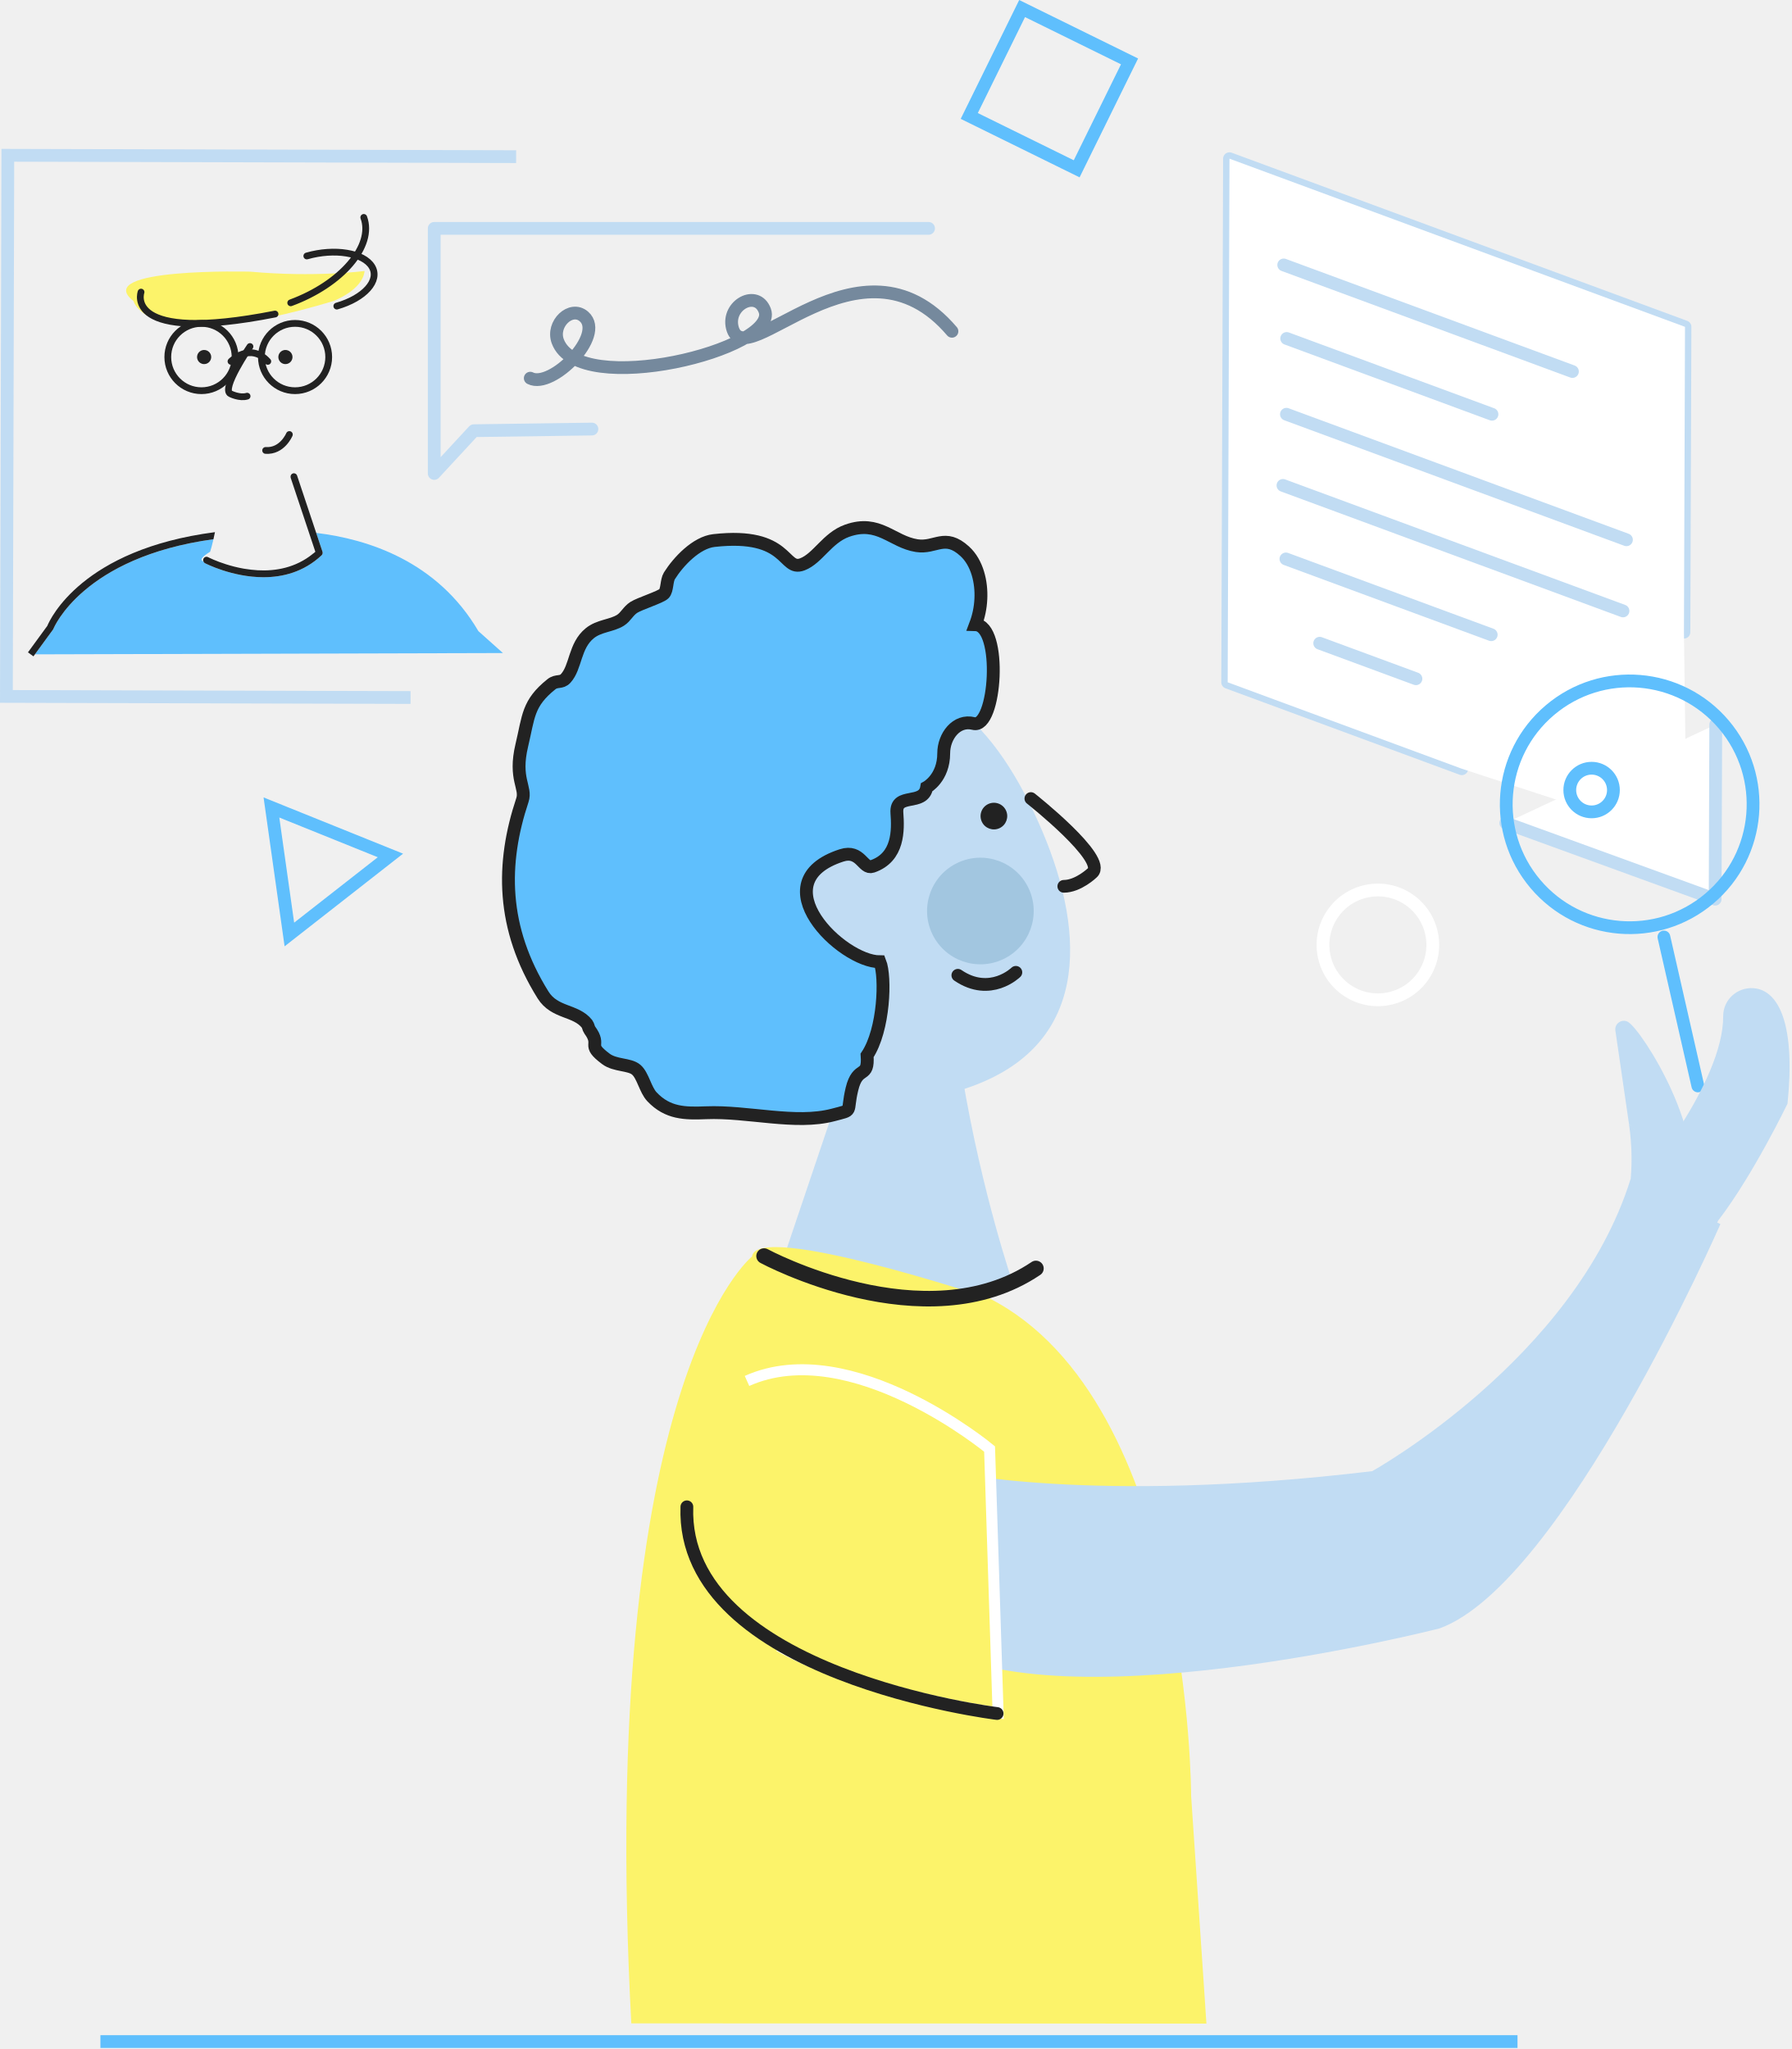
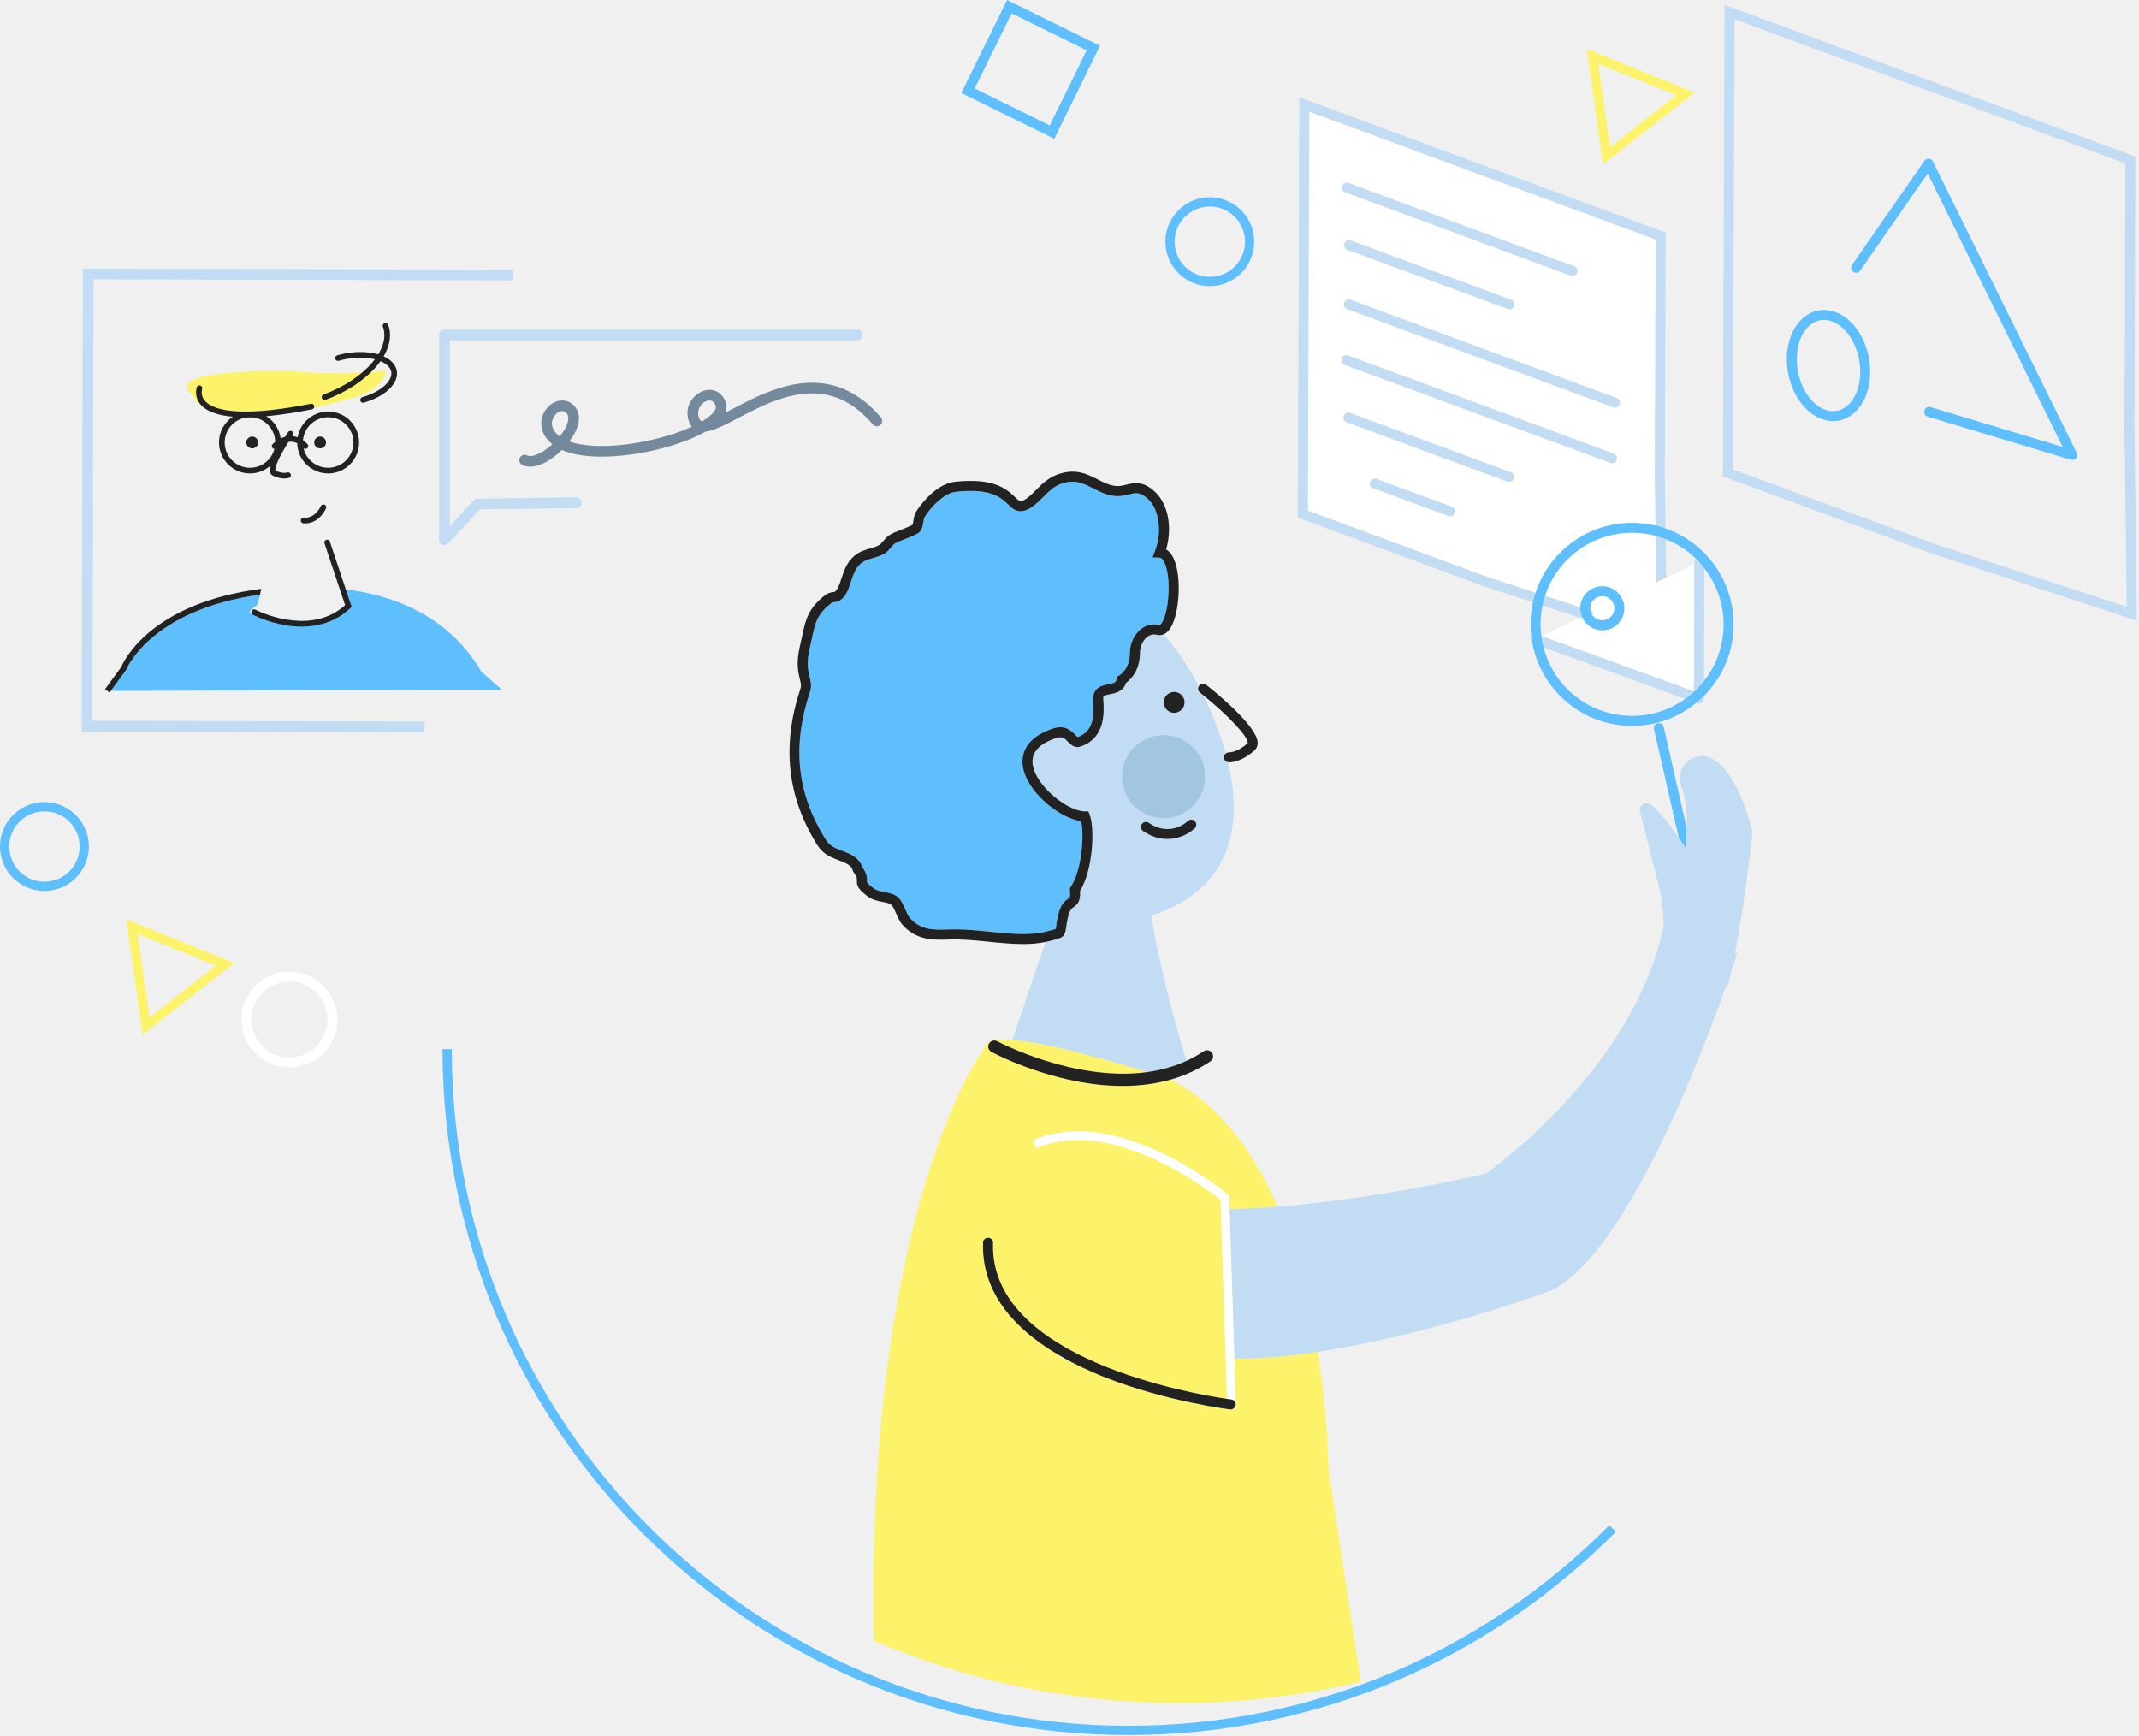
- <svg xmlns="http://www.w3.org/2000/svg" width="285" height="326" viewBox="0 0 285 326">
+ <svg xmlns="http://www.w3.org/2000/svg" width="435" height="353" viewBox="0 0 435 353">
  <g fill="none" fill-rule="evenodd">
-     <path d="M135.291 168.584l-11.098 32.909s23.264 10.309 36.97 2.821c0 0-4.95-14.289-8.085-33.076l-17.787-2.654z" fill="#C1DCF3" />
-     <path d="M147.301 90.118c-2.112 1.497-4.215 3.659-6.054 6.371" stroke="#222" stroke-width="1.949" />
-     <path d="M113.179 155.852c7.872 16.589 27.701 23.655 44.29 15.783 16.589-7.872 14.831-25.861 6.959-42.45-7.873-16.588-18.878-25.496-35.467-17.624-16.589 7.873-23.654 27.702-15.782 44.291" fill="#C1DCF3" />
-     <path d="M148.289 148.578c2.008 4.231 7.066 6.034 11.298 4.025 4.231-2.007 6.033-7.066 4.025-11.297-2.008-4.231-7.066-6.034-11.298-4.026-4.23 2.008-6.033 7.067-4.025 11.298" fill="#A2C6E0" />
-     <path d="M156.185 130.75c.502 1.058 1.767 1.509 2.824 1.007 1.058-.503 1.509-1.767 1.007-2.825-.502-1.057-1.767-1.508-2.824-1.006-1.059.502-1.509 1.766-1.007 2.824" fill="#222" />
-     <path d="M163.98 127.05s12.23 9.657 9.778 11.813c0 0-2.225 2.149-4.54 2.154" stroke="#222" stroke-width="2.022" stroke-linecap="round" stroke-linejoin="round" />
-     <path d="M161.592 154.701s-4.063 3.998-9.225.472" stroke="#222" stroke-width="2.031" stroke-linecap="round" stroke-linejoin="round" />
-     <path d="M191.907 321.96l-2.435-36.258s0-62.726-32.076-79.121c0 0-37.06-12.368-37.773-6.665 0 0-24.67 19.587-19.202 122.005l91.486.039" fill="#FCF36A" />
-     <path stroke="#C1DCF3" stroke-width="2.031" d="M65.308 110.974l-18.795-.05-45.495-.121.228-86.095 80.854.215" />
-     <path stroke="#C1DCF3" stroke-width="2.031" stroke-linecap="round" stroke-linejoin="round" d="M147.706 36.334h-78.632v38.993l6.298-6.803 18.786-.261" />
-     <path d="M151.429 52.707c-14.632-17.205-32.998 7.327-34.942-.591-.889-3.618 3.909-6.122 5.172-2.689 2.25 6.115-29.552 14.099-32.941 4.856-1.009-2.752 2.108-5.719 4.167-3.93 3.422 2.975-5.107 11.568-8.536 9.815" stroke="#75899D" stroke-width="2.031" stroke-linecap="round" stroke-linejoin="round" />
-     <path d="M33.586 56.965c-.088.615-.658 1.042-1.273.955-.615-.088-1.042-.658-.955-1.273.088-.615.659-1.042 1.274-.954.614.087 1.042.657.954 1.272M46.516 56.965c-.088.615-.658 1.042-1.272.955-.616-.088-1.043-.658-.956-1.273.089-.615.659-1.042 1.274-.954.615.087 1.042.657.954 1.272" fill="#222" />
-     <path d="M21.236 47.894s2.155 8.912 31.808 0c0 0 4.631-1.72 4.95-4.777 0 0-7.918 1.041-18.154.107 0 0-25.465-.678-18.604 4.67" fill="#FCF36A" />
-     <path d="M46.245 48.179c8.085-2.977 13.288-9.06 11.621-13.588M48.806 40.727c4.402-1.266 9.04-.508 10.358 1.693 1.318 2.202-1.183 5.014-5.587 6.28M22.435 46.475s-2.959 8.272 21.313 3.489M46.03 69.132s-1.129 2.722-3.775 2.533" stroke="#222" stroke-width="1.077" stroke-linecap="round" stroke-linejoin="round" />
-     <path d="M39.764 55.13s-4.678 6.816-3.096 7.523c0 0 1.466.739 2.64.378" stroke="#222" stroke-width="1.073" stroke-linecap="round" stroke-linejoin="round" />
-     <path d="M49.902 88.014l-.131.008c-.002.032-.003.063-.006.094.045-.037.092-.064.137-.102" fill="#5FBFFD" />
-     <path d="M76.096 100.413c-6.524-11.129-17.582-14.643-25.798-15.628l.995 2.983c0 .001 0 .002.001.003l.005.015c.008.023.004.045.008.068.01.044.019.087.018.132-.002.034-.014.064-.022.096-.01.036-.014.071-.029.104-.017.035-.043.063-.067.094-.017.023-.028.049-.049.07-.004.003-.009.006-.013.01 0 .001-.002.001-.002.002-2.832 2.65-6.172 3.476-9.229 3.476-4.997 0-9.243-2.201-9.311-2.237-.124-.065-.208-.174-.251-.296-.707-.214-.073-.818 1.074-1.523.154-.481.332-1.128.528-1.991-20.794 2.861-25.404 14.122-25.452 14.245l-.067.124-2.883 3.947 74.448-.207-3.904-3.487z" fill="#5FBFFD" />
-     <path d="M40.983 90.731c-.685-.064-1.409-.145-2.202-.254.7.123 1.438.212 2.202.254" fill="#5FBFFD" />
-     <path d="M8.502 100.036c.048-.123 4.658-11.383 25.452-14.245.077-.339.157-.713.239-1.124-21.128 2.742-26.215 13.812-26.669 14.912l-3.077 4.212.871.636.234-.32 2.883-3.947.067-.124zM50.164 87.786c-.087.077-.174.155-.262.228-.045.038-.092.065-.136.102-2.745 2.227-5.931 2.772-8.783 2.614-.763-.042-1.502-.131-2.202-.254-2.082-.367-3.816-1.007-4.799-1.424-.531-.227-.845-.388-.873-.402 0 0-.002-.001-.003-.001-.262-.139-.59-.039-.728.224-.073.14-.076.295-.026.432.042.122.126.231.25.296.069.036 4.315 2.237 9.312 2.237 3.057 0 6.396-.826 9.229-3.476 0-.001.001-.001.001-.002.004-.004.009-.007.013-.011.022-.02.032-.046.05-.069.023-.031.05-.059.066-.094.016-.033.02-.068.03-.104.007-.032.019-.062.021-.096.002-.045-.008-.088-.017-.132-.004-.023 0-.046-.008-.068l-.005-.015c-.001-.001-.001-.002-.001-.003l-.995-2.983-3.039-9.116c-.094-.282-.405-.433-.681-.341-.236.079-.371.304-.358.54.003.047.002.094.017.142l3.927 11.776z" fill="#222" />
-     <path d="M37.397 56.806c0 2.957-2.396 5.354-5.353 5.354s-5.353-2.397-5.353-5.354c0-2.957 2.396-5.354 5.353-5.354s5.353 2.397 5.353 5.354zM52.288 56.806c0 2.957-2.397 5.354-5.354 5.354-2.957 0-5.353-2.397-5.353-5.354 0-2.957 2.396-5.354 5.353-5.354s5.354 2.397 5.354 5.354zM36.745 57.496s3.001-3.106 5.853 0" stroke="#222" stroke-width="1.077" stroke-linecap="round" stroke-linejoin="round" />
-     <path fill="#FFF" d="M232.536 122.308l-37.249-13.753.288-83.307 72.459 26.753-.168 48.577" />
-     <path stroke="#C1DCF3" stroke-width="2.031" stroke-linecap="round" stroke-linejoin="round" d="M232.536 122.308l-37.249-13.753.288-83.307 72.459 26.753-.168 48.577" />
-     <path fill="#FFF" d="M267.866 100.577l.168-48.576-72.459-26.753-.288 83.307 37.249 13.752 35.769 11.697z" />
-     <path fill="#FFF" d="M272.926 115.281l-.097 27.78-33.303-12.119" />
-     <path stroke="#C1DCF3" stroke-width="2.031" stroke-linecap="round" stroke-linejoin="round" d="M272.926 115.281l-.097 27.78-33.303-12.119M204.202 42.153l45.925 16.956M204.673 53.851l32.657 12.058M204.631 65.908l54.089 19.971M204.081 77.23l54.089 19.97M204.552 88.927l32.657 12.058M209.926 102.339l15.308 5.652" />
-     <path d="M121.539 199.84s25.659 13.848 43.247 1.972" stroke="#222" stroke-width="2.472" stroke-linecap="round" stroke-linejoin="round" />
-     <path d="M274.216 115.286c7.005 8.276 5.974 20.664-2.303 27.668-8.276 7.004-20.664 5.973-27.668-2.304-7.004-8.276-5.972-20.663 2.304-27.667 8.276-7.005 20.663-5.973 27.667 2.303zM264.679 149.076l5.398 23.697" stroke="#5FBFFD" stroke-width="2.031" stroke-linecap="round" stroke-linejoin="round" />
-     <path d="M256.649 125.699c0 1.917-1.555 3.472-3.472 3.472-1.918 0-3.471-1.555-3.471-3.472s1.553-3.472 3.471-3.472c1.917 0 3.472 1.555 3.472 3.472z" stroke="#5FBFFD" stroke-width="2.031" stroke-linecap="round" stroke-linejoin="round" />
-     <path d="M15.973 324.817h225.416" stroke="#5FBFFD" stroke-width="2.031" />
-     <path d="M213.93 157.313c3.854 2.9 9.329 2.127 12.229-1.727 2.9-3.854 2.127-9.329-1.727-12.229-3.854-2.9-9.329-2.127-12.229 1.727-2.9 3.854-2.127 9.329 1.727 12.229z" stroke="#FFF" stroke-width="2.031" stroke-linecap="round" />
-     <path stroke="#5FBFFD" stroke-width="2.031" stroke-linecap="round" d="M62.105 136.103l-16.074 12.576-2.854-20.209zM171.267 26.857l8.41-17.088-17.088-8.409-8.409 17.088z" />
-     <path d="M156.025 95.289c-.065 1.412-.35 2.778-.851 4.099 4.318.131 3.277 16.622-.318 15.723-2.708-.676-4.739 2.032-4.739 4.739 0 3.947-2.708 5.416-2.708 5.416-.506 3.04-4.981.749-4.738 4.062.2 2.744.308 7.073-3.905 8.518-1.487.51-1.868-2.729-4.896-1.749-13.046 4.223 0 16.924 6.093 16.924.959 2.404.676 10.831-2.032 14.893.27 3.853-1.47 1.428-2.414 5.368-.929 3.882.355 3.219-3.001 4.11-5.958 1.58-13.582-.623-20.217-.35-3.341.137-6.097.098-8.589-2.54-1.067-1.129-1.437-3.408-2.513-4.317-1.082-.913-3.336-.602-4.82-1.714-3.252-2.438-.617-1.941-2.583-4.615-.162-.218-.227-.713-.414-.95-1.79-2.27-5.153-1.652-6.997-4.607-6.67-10.694-6.64-20.936-3.285-31.002.677-2.031-1.385-3.301-.094-8.717 1.097-4.603.929-6.686 4.706-9.712.854-.685 1.567-.157 2.274-.93 1.658-1.81 1.364-5.166 3.812-7.173 1.501-1.232 3.476-1.178 4.912-2.084.845-.534 1.212-1.467 2.117-2.047.922-.59 4.263-1.637 4.79-2.174.55-.56.395-2.092.868-2.846 1.427-2.274 4.28-5.297 7.078-5.612 12.036-1.353 10.902 4.991 14.075 3.782 2.461-.938 3.947-4.213 7.106-5.341 5.054-1.805 7.156 1.765 11.094 2.371 2.999.463 4.449-2.007 7.623.895 2.018 1.845 2.699 4.963 2.566 7.58" fill="#5FBFFD" />
-     <path d="M156.025 95.289c-.065 1.412-.35 2.778-.851 4.099 4.318.131 3.277 16.622-.318 15.723-2.708-.676-4.739 2.032-4.739 4.739 0 3.947-2.708 5.416-2.708 5.416-.506 3.04-4.981.749-4.738 4.062.2 2.744.308 7.073-3.905 8.518-1.487.51-1.868-2.729-4.896-1.749-13.046 4.223 0 16.924 6.093 16.924.959 2.404.676 10.831-2.032 14.893.27 3.853-1.47 1.428-2.414 5.368-.929 3.882.355 3.219-3.001 4.11-5.958 1.58-13.582-.623-20.217-.35-3.341.137-6.097.098-8.589-2.54-1.067-1.129-1.437-3.408-2.513-4.317-1.082-.913-3.336-.602-4.82-1.714-3.252-2.438-.617-1.941-2.583-4.615-.162-.218-.227-.713-.414-.95-1.79-2.27-5.153-1.652-6.997-4.607-6.67-10.694-6.64-20.936-3.285-31.002.677-2.031-1.385-3.301-.094-8.717 1.097-4.603.929-6.686 4.706-9.712.854-.685 1.567-.157 2.274-.93 1.658-1.81 1.364-5.166 3.812-7.173 1.501-1.232 3.476-1.178 4.912-2.084.845-.534 1.212-1.467 2.117-2.047.922-.59 4.263-1.637 4.79-2.174.55-.56.395-2.092.868-2.846 1.427-2.274 4.28-5.297 7.078-5.612 12.036-1.353 10.902 4.991 14.075 3.782 2.461-.938 3.947-4.213 7.106-5.341 5.054-1.805 7.156 1.765 11.094 2.371 2.999.463 4.449-2.007 7.623.895 2.018 1.845 2.699 4.963 2.566 7.58z" stroke="#222" stroke-width="2.046" />
-     <path d="M268.142 190.259c4.171-8.889-7.026-26.544-9.212-27.69-.98-.514-2.13.301-1.97 1.397l2.159 14.819" fill="#C1DCF3" />
-     <path d="M273.349 194.145c5.522-7.194 10.989-18.547 10.989-18.547 1.268-12.118-1.185-18.104-5.448-18.379-2.574-.166-4.794 1.87-4.781 4.45.052 10.623-13.447 26.749-13.447 26.749" fill="#C1DCF3" />
-     <path d="M259.119 178.785c2.159 14.819-4.831 23.588-4.831 23.588l6.681 13.824c4.889-8.849 12.38-22.053 12.38-22.053l-14.23-15.359z" fill="#C1DCF3" />
-     <path d="M150.376 234.065s23.229 5.36 67.899 0c0 0 32.163-17.868 41.096-46.457l14.295 7.147s-25.016 57.178-44.67 64.325c0 0-62.538 16.082-82.193 1.787l3.573-26.802z" fill="#C1DCF3" />
-     <g>
-       <path d="M118.826 219.71c16.575-7.431 38.587 10.831 38.587 10.831l1.353 41.971s-19.8-2.411-34.841-10.598" fill="#FCF36A" />
-       <path d="M118.826 219.71c16.575-7.431 38.587 10.831 38.587 10.831l1.353 41.971s-19.8-2.411-34.841-10.598" stroke="#FFF" stroke-width="1.752" />
-     </g>
-     <path d="M109.262 239.736c-.955 26.781 49.348 32.886 49.348 32.886" stroke="#222" stroke-width="2.031" stroke-linecap="round" stroke-linejoin="round" />
+     <path fill="#FFF" d="M337.545 96.577l.168-48.576-72.459-26.753-.288 83.307 37.249 13.752 35.769 11.697z" />
+     <path stroke="#C1DCF3" stroke-width="2.031" d="M337.545 96.577l.168-48.576-72.459-26.753-.288 83.307 37.249 13.752 35.769 11.697z" />
+     <path d="M273.881 38.153l45.925 16.956M274.352 49.85l32.657 12.058M274.31 61.908l54.089 19.971M273.76 73.229l54.089 19.97M274.231 84.927l32.657 12.058M279.605 98.339l15.308 5.652" stroke="#C1DCF3" stroke-width="2.031" stroke-linecap="round" stroke-linejoin="round" />
+     <path d="M241.17 55.621c3.572 2.689 8.647 1.972 11.336-1.601 2.689-3.572 1.973-8.648-1.601-11.337-3.572-2.688-8.647-1.971-11.337 1.602-2.688 3.572-1.971 8.648 1.602 11.336z" stroke="#5FBFFD" stroke-width="1.883" stroke-linecap="round" />
+     <path d="M327.954 310.838c-25.111 25.364-59.954 41.076-98.466 41.076-76.521 0-138.555-62.033-138.555-138.555" stroke="#5FBFFD" stroke-width="1.883" />
+     <path d="M227.98 103.118c-2.112 1.497-4.215 3.659-6.054 6.371" stroke="#222" stroke-width="1.949" />
+     <path stroke="#C1DCF3" stroke-width="2.169" d="M86.359 147.839l-20.072-.053-48.589-.129.243-91.949 86.353.229" />
+     <path stroke="#C1DCF3" stroke-width="2.169" stroke-linecap="round" stroke-linejoin="round" d="M174.359 68.124h-83.979v41.645l6.726-7.266 20.064-.279" />
+     <path d="M178.335 85.611c-15.628-18.375-35.242 7.825-37.319-.631-.95-3.864 4.175-6.538 5.525-2.872 2.402 6.531-31.562 15.058-35.182 5.186-1.077-2.939 2.252-6.107 4.451-4.197 3.655 3.177-5.454 12.355-9.117 10.482" stroke="#75899D" stroke-width="2.169" stroke-linecap="round" stroke-linejoin="round" />
+     <path d="M97.879 136.56c-6.968-11.886-18.777-15.639-27.552-16.691l1.07 3.205c.1.302-.063.628-.365.728-.059.02-.121.03-.181.03-.242 0-.466-.153-.546-.394l-.048-.143-.492.032c-.147 2.449-3.034 4.715-18.502 1.401-.928-.199-.237-.871 1.047-1.658.163-.514.353-1.204.563-2.127-22.208 3.056-27.132 15.082-27.182 15.214l-.073.132-3.08 4.216 79.511-.221-4.17-3.724z" fill="#5FBFFD" />
+     <path d="M25.691 136.157c.051-.132 4.975-12.157 27.183-15.213.082-.363.167-.764.254-1.201-22.563 2.928-27.998 14.75-28.481 15.926l-3.287 4.499.93.679.249-.341 3.08-4.217.072-.132zM70.257 123.295l.048.144c.08.24.305.393.546.393.06 0 .122-.01.181-.03.302-.1.465-.426.365-.728l-1.07-3.205-3.246-9.735c-.1-.301-.432-.464-.727-.364-.251.084-.396.324-.383.576.003.051.002.102.018.152l4.268 12.797zM52.479 90.158c-.094.657-.702 1.113-1.359 1.019-.657-.094-1.114-.702-1.019-1.359.094-.657.702-1.113 1.359-1.019.657.094 1.113.702 1.019 1.359M66.288 90.158c-.094.657-.703 1.113-1.359 1.019-.658-.094-1.114-.702-1.02-1.359.094-.657.703-1.113 1.359-1.019.658.094 1.114.702 1.02 1.359" fill="#222" />
+     <path d="M39.29 80.47s2.302 9.519 33.97 0c0 0 4.947-1.837 5.287-5.102 0 0-8.456 1.113-19.388.114 0 0-27.197-.723-19.869 4.988" fill="#FCF36A" />
+     <path d="M65.999 80.775c8.635-3.179 14.192-9.677 12.411-14.513M68.734 72.816c4.702-1.353 9.655-.543 11.063 1.809 1.407 2.351-1.264 5.353-5.966 6.706M40.57 78.954s-3.16 8.834 22.763 3.727M65.77 103.153s-1.206 2.907-4.032 2.705" stroke="#222" stroke-width="1.151" stroke-linecap="round" stroke-linejoin="round" />
+     <path d="M59.077 88.198s-4.996 7.28-3.307 8.035c0 0 1.566.789 2.819.403" stroke="#222" stroke-width="1.146" stroke-linecap="round" stroke-linejoin="round" />
+     <path d="M51.698 124.505s11.394 6.034 19.152-1.248M56.55 89.988c0 3.158-2.56 5.717-5.717 5.717-3.158 0-5.718-2.559-5.718-5.717 0-3.158 2.56-5.717 5.718-5.717 3.157 0 5.717 2.559 5.717 5.717zM72.452 89.988c0 3.158-2.56 5.717-5.717 5.717-3.158 0-5.718-2.559-5.718-5.717 0-3.158 2.56-5.717 5.718-5.717 3.157 0 5.717 2.559 5.717 5.717zM55.853 90.725s3.205-3.316 6.25 0" stroke="#222" stroke-width="1.151" stroke-linecap="round" stroke-linejoin="round" />
+     <path stroke="#C1DCF3" stroke-width="2.031" d="M433.057 87.198l.189-54.653-81.523-30.1-.324 93.729 41.908 15.473 40.245 13.16z" />
+     <path d="M53.608 214.312c3.854 2.9 9.329 2.127 12.229-1.727 2.9-3.854 2.127-9.329-1.727-12.229-3.854-2.9-9.329-2.127-12.229 1.727-2.9 3.854-2.127 9.329 1.727 12.229z" stroke="#FFF" stroke-width="2.031" stroke-linecap="round" />
+     <path d="M366.8 80.977c3.031 4.344 7.755 4.892 10.55 1.224 2.795-3.668 2.601-10.164-.43-14.508-3.032-4.344-7.756-4.892-10.551-1.224-2.794 3.668-2.601 10.164.431 14.508z" stroke="#5FBFFD" stroke-width="2.031" stroke-linecap="round" stroke-linejoin="round" />
+     <path stroke="#FCF36A" stroke-width="1.883" stroke-linecap="round" d="M342.784 19.102l-16.074 12.576-2.854-20.209z" />
+     <path d="M4.17 178.621c3.572 2.689 8.647 1.972 11.336-1.601 2.689-3.572 1.973-8.648-1.601-11.337-3.572-2.688-8.647-1.971-11.337 1.602-2.688 3.572-1.971 8.648 1.602 11.336z" stroke="#5FBFFD" stroke-width="1.883" stroke-linecap="round" />
+     <path stroke="#FCF36A" stroke-width="1.883" stroke-linecap="round" d="M45.784 196.102l-16.074 12.576-2.854-20.209z" />
+     <path stroke="#5FBFFD" stroke-width="2.031" stroke-linecap="round" d="M213.945 26.857l8.41-17.088-17.088-8.409-8.409 17.088z" />
+     <path stroke="#5FBFFD" stroke-width="2.031" stroke-linecap="round" stroke-linejoin="round" d="M392.317 83.755l29.114 8.778-29.248-59.247-14.715 21.169" />
+     <path d="M232.993 150.28c4.232-2.008 9.29-.206 11.298 4.025 2.008 4.232.206 9.29-4.026 11.298-4.231 2.008-9.29.205-11.297-4.026-2.008-4.232-.205-9.289 4.025-11.297m4.878-9.355c1.058-.502 2.322-.051 2.824 1.006.502 1.058.051 2.323-1.007 2.825-1.057.502-2.322.051-2.824-1.006-.502-1.058-.052-2.323 1.007-2.825m5.111 27.5c-1.007.991-3.054 2.208-5.579 2.208-1.513 0-3.196-.437-4.93-1.622-.463-.316-.583-.948-.266-1.411.316-.463.948-.582 1.411-.265 4.383 2.993 7.8-.223 7.943-.361.402-.388 1.045-.381 1.435.02.39.4.385 1.039-.014 1.431m-1.664 47.303c-1.292-4.018-4.718-15.324-7.218-29.495 1.365-.442 2.717-.967 4.047-1.599 12.346-5.858 14.526-17.32 11.591-29.638-.479-.079-.85-.475-.851-.976-.001-.326.162-.602.4-.788-1.01-3.668-2.446-7.391-4.181-11.047-.127-.266-.257-.526-.384-.788-.229-.185-.457-.37-.689-.554-.396-.313-.477-.855-.237-1.282-2.16-4.135-4.546-7.705-7.202-10.545-.528.206-1.003.163-1.307.087-.719-.182-1.393-.034-1.993.435-.896.7-1.475 1.999-1.475 3.311 0 3.567-1.95 5.399-2.828 6.043-.533 1.767-2.212 2.087-3.247 2.285-1.38.263-1.426.364-1.374 1.075.17 2.332.568 7.791-4.593 9.561-1.224.42-2.054-.42-2.603-.976-.683-.691-1.134-1.146-2.31-.767-3.599 1.165-5.224 3.024-4.828 5.527.673 4.267 7.086 9.4 10.605 9.4h.694l.257.644c1.043 2.613.776 11.11-1.942 15.544.087 1.949-.357 2.626-1.288 3.276-.4.279-.814.569-1.171 2.059-.238.994-.322 1.668-.384 2.16-.227 1.825-.728 2.026-2.607 2.507l-.742.193c-.28.074-.569.129-.856.188l-6.722 19.934c7.41.596 20.357 4.361 27.365 6.536 2.752-.375 5.477-1.106 8.073-2.31" fill="#C1DCF3" />
+     <path d="M240.266 165.603c4.231-2.008 6.033-7.066 4.025-11.298-2.007-4.231-7.065-6.034-11.297-4.025-4.231 2.008-6.034 7.065-4.026 11.297 2.008 4.231 7.067 6.034 11.298 4.026" fill="#A2C6E0" />
+     <path d="M239.689 144.756c1.058-.502 1.509-1.766 1.007-2.824-.502-1.058-1.767-1.509-2.824-1.007-1.059.502-1.509 1.767-1.007 2.825.502 1.058 1.766 1.508 2.824 1.006M244.033 140.844c.232.184.46.368.688.553 5.161 4.173 9.313 8.631 9.015 9.738-.542.52-2.289 1.868-3.841 1.872-.233.001-.437.093-.608.226-.238.185-.401.462-.4.787 0 .501.372.897.851.976.054.009.103.033.159.033h.002c2.691-.007 5.138-2.339 5.206-2.406.453-.399.684-.948.667-1.588-.09-3.4-8.752-10.408-10.487-11.778-.439-.346-1.074-.27-1.419.167-.033.042-.045.093-.07.138-.241.426-.159.969.237 1.282" fill="#222" />
+     <path d="M251.024 276.287l.329 10.218-.494-.06c-.165.115-.358.193-.57.193-.041 0-.082-.002-.123-.008-.127-.015-12.848-1.597-25.281-6.462-1.693-.663-3.282-1.364-4.808-2.086-1.666-.74-3.308-1.536-4.893-2.399l.076-.139c-10.377-6.1-15.654-13.875-15.335-22.844.02-.561.474-1.008 1.051-.978.561.02.999.49.979 1.05-.844 23.658 40.978 30.751 47.581 31.721l-1.307-40.521c-2.683-2.118-22.513-17.123-37.366-10.463l-.717-1.598c7.021-3.148 16.097-2.234 26.247 2.638 7.584 3.642 13.029 8.129 13.258 8.318l.303.252.091 2.819c2.862-.096 6.124-.274 9.757-.566-4.74-10.915-11.649-20.64-21.727-25.791 0 0-.033-.011-.046-.015-3.013.851-6.272 1.281-9.74 1.281-3.568 0-7.355-.452-11.32-1.363-8.676-1.991-15.071-5.411-15.339-5.556-.6-.324-.825-1.074-.501-1.674.325-.602 1.075-.825 1.675-.502.197.106 15.685 8.298 30.441 6.286-7.008-2.175-19.955-5.939-27.366-6.536-3.224-.26-5.41.075-5.578 1.414 0 0-24.23 31.903-22.606 120.765 19.053 8.156 40.032 12.677 62.07 12.677 12.736 0 25.115-1.518 36.978-4.366l-6.592-43.291s0-10.365-2.155-23.77c-5.868.883-11.663 1.414-16.972 1.356" fill="#FCF36A" />
+     <path d="M344.587 114.758l-14.749 6.916c.312.611.506 1.292.506 2.025 0 2.474-2.013 4.487-4.487 4.487-1.845 0-3.43-1.12-4.12-2.715l-8.235 3.862 30.995 11.279.09-25.854z" fill="#FFF" />
+     <path d="M325.856 126.155c1.354 0 2.456-1.102 2.456-2.456 0-.424-.118-.817-.308-1.166l-4.425 2.075c.362.904 1.244 1.547 2.277 1.547" fill="#FFF" />
+     <path d="M344.587 114.758l-.09 25.854-30.995-11.279-.058-.021c.099.789.26 1.563.457 2.328l28.803 10.481c.42-.299.834-.606 1.232-.943.965-.817 1.833-1.719 2.6-2.689l.079-22.899c-.167-.216-.319-.439-.496-.648v-.001c-.399-.472-.818-.92-1.255-1.345-.167.181-.274.417-.275.682l-.002.48zM311.624 130.754c-.086-.464-.175-.927-.229-1.398-.054.075-.112.148-.145.239-.159.437.013.9.374 1.159M344.968 142.945l.192.07c.114.041.231.061.348.061.205 0 .408-.062.581-.182.272-.19.434-.499.435-.83l.002-.528c-.411.41-.829.813-1.278 1.192-.091.077-.188.142-.28.217" fill="#C1DCF3" />
+     <path d="M202.805 211.752c-.601-.324-1.351-.1-1.675.501-.324.601-.099 1.351.501 1.675.268.144 6.662 3.564 15.339 5.556 3.965.911 7.752 1.363 11.319 1.363 3.469 0 6.728-.43 9.741-1.282 2.962-.836 5.684-2.079 8.127-3.729.566-.381.714-1.15.333-1.716-.383-.566-1.151-.713-1.716-.332-1.118.755-2.275 1.392-3.455 1.94-2.597 1.204-5.322 1.935-8.074 2.31-14.755 2.012-30.244-6.18-30.44-6.286" fill="#222" />
+     <path d="M313.358 125.423c.413-4.956 2.73-9.454 6.526-12.666 3.392-2.871 7.602-4.407 11.995-4.407.523 0 1.048.021 1.576.065 4.34.362 8.328 2.185 11.41 5.181.436.425.855.873 1.255 1.345v.001c.176.209.329.432.496.648 2.861 3.69 4.236 8.24 3.846 12.922-.307 3.695-1.677 7.134-3.925 9.977-.768.97-1.635 1.872-2.601 2.689-.397.337-.811.644-1.231.943-3.581 2.56-7.905 3.769-12.339 3.399-4.956-.413-9.454-2.731-12.666-6.526-1.837-2.17-3.107-4.681-3.798-7.354-.197-.765-.358-1.539-.457-2.328-.159-1.276-.196-2.577-.087-3.889m2.791 14.882c3.563 4.21 8.552 6.781 14.048 7.239.585.048 1.168.072 1.748.072 4.755 0 9.309-1.633 13.023-4.671.092-.075.19-.14.281-.217.448-.379.867-.782 1.277-1.192 3.445-3.446 5.552-7.944 5.96-12.856.458-5.496-1.253-10.841-4.815-15.051v.001c-3.563-4.21-8.552-6.781-14.048-7.239-5.49-.456-10.841 1.253-15.051 4.816-4.21 3.563-6.78 8.551-7.237 14.048-.116 1.381-.092 2.753.061 4.101.054.47.143.934.229 1.398.645 3.488 2.17 6.77 4.524 9.551" fill="#5FBFFD" />
+     <path d="M343.059 168.528l-4.711-20.678c-.125-.547-.671-.888-1.216-.764-.547.124-.888.669-.764 1.215l5.032 22.091c.461.682.922 1.393 1.374 2.132.147-1.338.249-2.68.285-3.996M323.401 123.699c0-1.354 1.102-2.456 2.456-2.456.931 0 1.731.525 2.148 1.29.19.349.308.742.308 1.166 0 1.354-1.101 2.456-2.456 2.456-1.033 0-1.915-.643-2.277-1.547-.113-.282-.179-.587-.179-.909m2.456 4.487c2.475 0 4.487-2.013 4.487-4.487 0-.732-.193-1.414-.506-2.025-.743-1.454-2.239-2.462-3.981-2.462-2.475 0-4.487 2.013-4.487 4.487 0 .63.133 1.229.368 1.772.689 1.595 2.274 2.715 4.119 2.715M213.692 189.205c.405-.104.82-.21 1.016-.285.022-.12.046-.316.069-.493.063-.51.159-1.279.424-2.384.496-2.071 1.255-2.746 1.988-3.259.345-.241.502-.35.4-1.799l-.024-.348.193-.291c2.288-3.43 2.754-10.552 2.111-13.355-4.508-.586-11.054-6.001-11.855-11.075-.324-2.054.053-5.797 6.219-7.793 2.38-.77 3.64.51 4.396 1.275.175.178.44.446.548.486 3.161-1.112 3.387-4.253 3.152-7.483-.192-2.619 1.905-3.019 3.031-3.234 1.271-.242 1.605-.394 1.719-1.07l.082-.493.439-.238c.08-.046 2.172-1.27 2.172-4.516 0-1.948.867-3.835 2.263-4.925 1.091-.851 2.424-1.138 3.748-.807.112.031.27-.157.336-.236 1.52-1.815 2.184-9.155.732-12.393-.218-.485-.573-1.065-1.029-1.079l-1.435-.044.509-1.342c.462-1.215.726-2.488.786-3.783v-.004c.111-2.186-.418-5.113-2.235-6.774-1.614-1.476-2.465-1.265-3.87-.916-.903.223-1.922.477-3.219.278-1.588-.245-2.859-.897-4.09-1.528-1.982-1.015-3.69-1.894-6.504-.891-1.473.527-2.587 1.647-3.662 2.73-1.019 1.027-2.074 2.089-3.423 2.603-1.761.674-2.779-.306-3.675-1.17-1.387-1.336-3.477-3.357-10.65-2.551-2.19.247-4.841 2.772-6.326 5.14-.109.175-.184.634-.243 1.004-.118.729-.239 1.483-.761 2.014-.398.406-1.186.743-2.886 1.415-.82.323-1.749.69-2.083.904-.325.209-.572.505-.858.849-.333.399-.711.852-1.265 1.201-.754.476-1.581.716-2.382.947-.899.26-1.748.506-2.427 1.063-1.15.943-1.583 2.278-2.043 3.692-.389 1.195-.79 2.43-1.663 3.382-.62.677-1.299.767-1.749.827-.323.043-.46.066-.64.21-2.875 2.304-3.213 3.893-3.886 7.06-.136.639-.283 1.331-.464 2.09-.715 3.004-.331 4.578-.021 5.844.234.959.455 1.865.091 2.96-3.711 11.131-2.7 20.707 3.182 30.137.82 1.314 1.992 1.759 3.352 2.274 1.272.483 2.588.982 3.581 2.241.209.266.31.574.392.821.025.075.046.15.075.21.966 1.305 1.015 2.108.98 2.814-.013.267-.024.498 1.359 1.535.585.438 1.431.606 2.25.767.931.184 1.895.375 2.617.984.743.627 1.17 1.606 1.583 2.553.307.704.625 1.432 1.013 1.843 2.149 2.276 4.485 2.356 7.804 2.22.406-.017.817-.024 1.23-.024 2.333 0 4.755.244 7.108.482 4.239.428 8.243.831 11.658-.075l.76-.197z" fill="#5FBFFD" />
+     <path d="M201.274 189.477c-2.354-.238-4.775-.482-7.108-.482-.413 0-.824.007-1.23.024-3.319.136-5.655.056-7.804-2.22-.388-.411-.706-1.139-1.013-1.843-.413-.947-.84-1.926-1.583-2.553-.722-.609-1.686-.8-2.617-.984-.819-.161-1.666-.329-2.25-.767-1.383-1.037-1.372-1.268-1.359-1.535.035-.706-.015-1.509-.98-2.814-.029-.06-.05-.135-.075-.21-.082-.247-.183-.554-.392-.821-.993-1.259-2.309-1.758-3.581-2.241-1.36-.515-2.532-.96-3.352-2.274-5.882-9.43-6.893-19.006-3.182-30.137.364-1.095.143-2.001-.091-2.96-.31-1.266-.695-2.84.021-5.844.181-.759.328-1.451.464-2.09.673-3.166 1.011-4.756 3.886-7.06.18-.144.317-.167.64-.21.45-.06 1.129-.15 1.749-.827.873-.952 1.274-2.187 1.663-3.381.46-1.415.893-2.75 2.043-3.693.679-.557 1.528-.803 2.427-1.063.801-.231 1.628-.471 2.382-.947.554-.349.932-.802 1.265-1.201.286-.344.533-.64.858-.849.334-.214 1.263-.581 2.083-.904 1.7-.672 2.488-1.009 2.886-1.415.521-.531.643-1.285.761-2.014.059-.37.134-.829.243-1.004 1.485-2.368 4.136-4.893 6.326-5.139 7.173-.807 9.263 1.214 10.649 2.55.897.864 1.915 1.844 3.676 1.17 1.349-.514 2.404-1.576 3.423-2.603 1.075-1.083 2.189-2.203 3.662-2.73 2.814-1.003 4.522-.124 6.504.891 1.231.631 2.502 1.284 4.09 1.528 1.297.199 2.316-.055 3.219-.278 1.405-.349 2.256-.56 3.87.916 1.817 1.661 2.346 4.588 2.235 6.774v.004c-.06 1.295-.324 2.568-.786 3.783l-.509 1.342 1.435.044c.456.014.811.594 1.029 1.079 1.452 3.238.788 10.578-.732 12.393-.066.079-.224.267-.336.236-1.324-.331-2.657-.044-3.748.807-1.396 1.09-2.263 2.977-2.263 4.925 0 3.246-2.092 4.47-2.172 4.516l-.439.238-.082.493c-.114.676-.448.828-1.719 1.07-1.126.215-3.223.615-3.031 3.234.235 3.23.008 6.371-3.152 7.483-.108-.04-.373-.308-.549-.486-.755-.765-2.015-2.045-4.395-1.275-6.166 1.996-6.543 5.739-6.219 7.793.801 5.074 7.347 10.489 11.855 11.075.643 2.803.176 9.925-2.111 13.355l-.193.291.024.348c.102 1.449-.055 1.558-.4 1.799-.733.513-1.492 1.188-1.988 3.259-.265 1.105-.361 1.874-.424 2.384-.023.177-.047.373-.069.493-.196.075-.611.182-1.016.285l-.76.197c-3.415.906-7.419.503-11.658.075zm12.926 1.71c1.879-.481 2.38-.682 2.607-2.506.062-.493.146-1.167.384-2.161.356-1.49.77-1.779 1.171-2.059.931-.65 1.375-1.327 1.288-3.276 2.718-4.434 2.984-12.931 1.941-15.544l-.256-.643h-.694c-3.519 0-9.932-5.133-10.605-9.401-.396-2.503 1.229-4.362 4.828-5.527 1.176-.379 1.627.076 2.309.767.55.556 1.379 1.396 2.604.976 5.161-1.77 4.763-7.229 4.593-9.561-.052-.711-.006-.812 1.374-1.075 1.035-.198 2.714-.518 3.247-2.284.878-.645 2.828-2.477 2.828-6.043 0-1.312.579-2.612 1.475-3.312.6-.469 1.274-.617 1.993-.435.303.076.779.12 1.306-.086.354-.139.73-.386 1.095-.822 2.16-2.58 2.737-10.735 1.029-14.543-.455-1.015-1.013-1.598-1.564-1.921.327-1.103.518-2.24.572-3.392.174-3.433-.909-6.568-2.897-8.385-2.425-2.217-4.189-1.779-5.744-1.393-.785.195-1.526.379-2.414.242-1.261-.194-2.334-.744-3.468-1.326-2.101-1.078-4.481-2.299-8.125-.998-1.912.683-3.248 2.028-4.427 3.215-.906.914-1.764 1.776-2.699 2.133-.487.186-.605.158-1.527-.731-1.561-1.505-4.175-4.024-12.298-3.111-3.409.383-6.526 4.005-7.831 6.085-.331.528-.437 1.185-.531 1.766-.048.298-.128.796-.174.882-.252.198-1.426.663-2.204.969-1.037.41-1.932.764-2.434 1.085-.592.379-.983.848-1.327 1.262-.271.324-.504.604-.785.781-.508.321-1.164.511-1.858.712-1.009.292-2.152.622-3.156 1.446-1.614 1.323-2.187 3.086-2.693 4.642-.336 1.032-.652 2.007-1.225 2.632-.107.117-.155.133-.51.181-.405.054-1.019.135-1.649.641-3.446 2.761-3.909 4.937-4.608 8.232-.133.624-.276 1.3-.453 2.041-.83 3.484-.361 5.403-.019 6.803.213.874.308 1.315.137 1.828-3.864 11.592-2.756 22.017 3.388 31.867 1.184 1.899 2.873 2.539 4.361 3.104 1.106.419 2.059.781 2.67 1.55.036.069.06.157.088.241.076.231.162.492.335.727.651.886.636 1.211.619 1.555-.055 1.095.247 1.827 2.175 3.273.958.717 2.085.94 3.08 1.137.708.139 1.376.272 1.693.54.379.319.709 1.076 1.029 1.807.377.866.767 1.76 1.4 2.43 2.734 2.893 5.735 3.007 9.376 2.859 2.56-.104 5.35.178 8.049.45 2.335.235 4.713.475 7.011.475 1.558 0 3.077-.122 4.522-.42.287-.059.575-.114.856-.188l.742-.193z" fill="#222" />
+     <path d="M352.108 197.442c.761-2.218 1.175-3.508 1.175-3.508l-.412-.156c1.96-10.23 3.564-24.616 3.564-24.616-3.153-11.769-7.587-16.48-11.665-15.211-2.464.766-3.807 3.462-2.872 5.866.951 2.444 1.249 5.498 1.161 8.71-.036 1.316-.138 2.658-.285 3.997-.452-.74-.913-1.451-1.374-2.133-2.579-3.814-5.153-6.609-6.06-6.971-1.028-.412-2.087.516-1.817 1.589l3.66 14.522c.801 3.179 1.137 6.114 1.172 8.76l-.021-.008c-5.97 29.351-36.141 50.408-36.141 50.408-17.378 3.916-31.568 5.813-42.39 6.681-3.633.292-6.895.47-9.758.566l.98 30.349c5.309.057 11.104-.473 16.972-1.357 23.143-3.484 47.414-12.448 47.414-12.448 15.035-7.282 30.214-46.665 35.714-62.221l.211.184c.258-.872.516-1.888.772-3.003" fill="#C1DCF3" />
+     <path d="M249.651 242.867c-.229-.189-5.674-4.676-13.258-8.317-10.15-4.873-19.226-5.787-26.247-2.639l.717 1.599c14.853-6.66 34.684 8.345 37.366 10.462l1.307 40.521c.529.078.838.118.874.122.556.067.953.573.886 1.13-.037.3-.208.541-.437.701l.494.06-.329-10.219-.979-30.349-.091-2.819-.303-.252zM215.185 275.683c1.585.862 3.227 1.658 4.893 2.398-1.713-.809-3.318-1.656-4.817-2.537l-.076.139z" fill="#FFF" />
+     <path d="M251.296 285.745c.067-.557-.329-1.063-.886-1.13-.036-.005-.344-.044-.874-.122-6.602-.97-48.425-8.063-47.581-31.721.021-.56-.418-1.03-.978-1.05-.577-.03-1.032.417-1.051.978-.319 8.969 4.958 16.744 15.335 22.844 1.499.882 3.103 1.728 4.816 2.538 1.527.722 3.115 1.423 4.809 2.086 12.432 4.865 25.153 6.447 25.28 6.462.041.006.082.008.123.008.212 0 .405-.078.57-.193.23-.159.401-.401.437-.7M241.562 166.974c-.144.138-3.561 3.354-7.943.361-.463-.317-1.095-.198-1.411.265-.317.463-.198 1.095.266 1.412 1.734 1.184 3.417 1.621 4.93 1.621 2.524 0 4.572-1.217 5.579-2.208.398-.392.403-1.031.014-1.431-.39-.4-1.034-.408-1.435-.02" fill="#222" />
  </g>
</svg>
